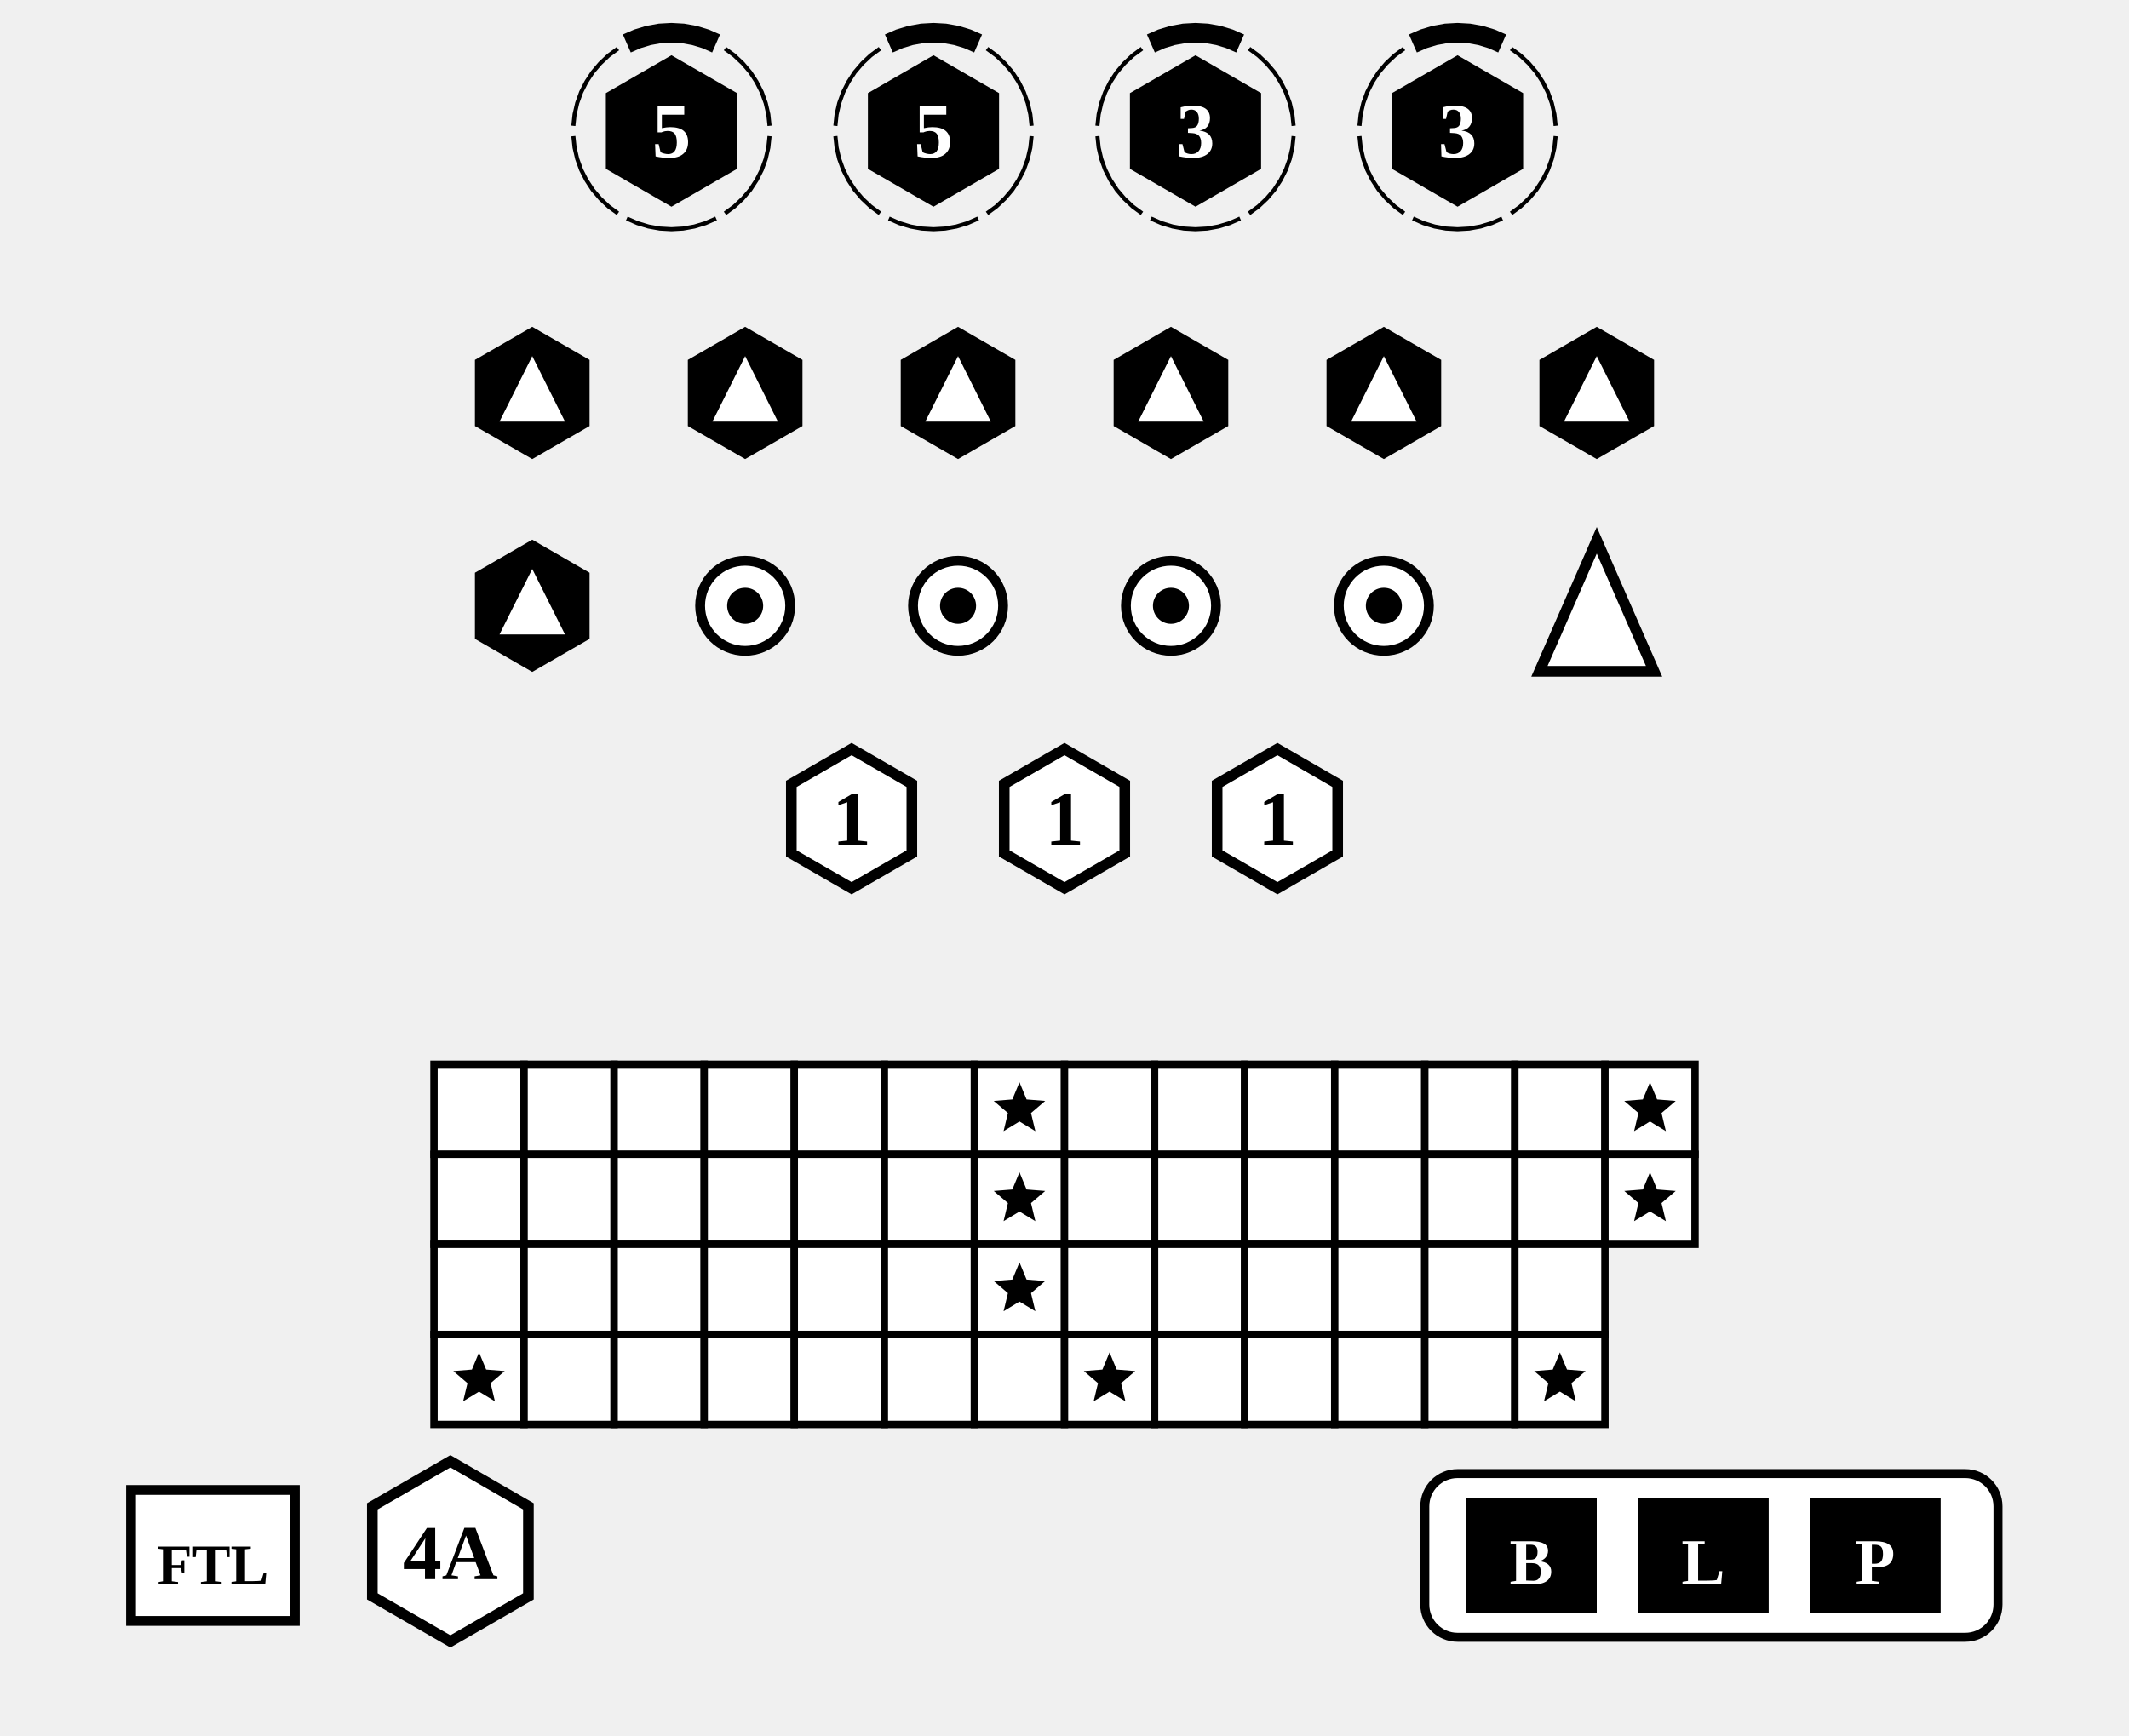
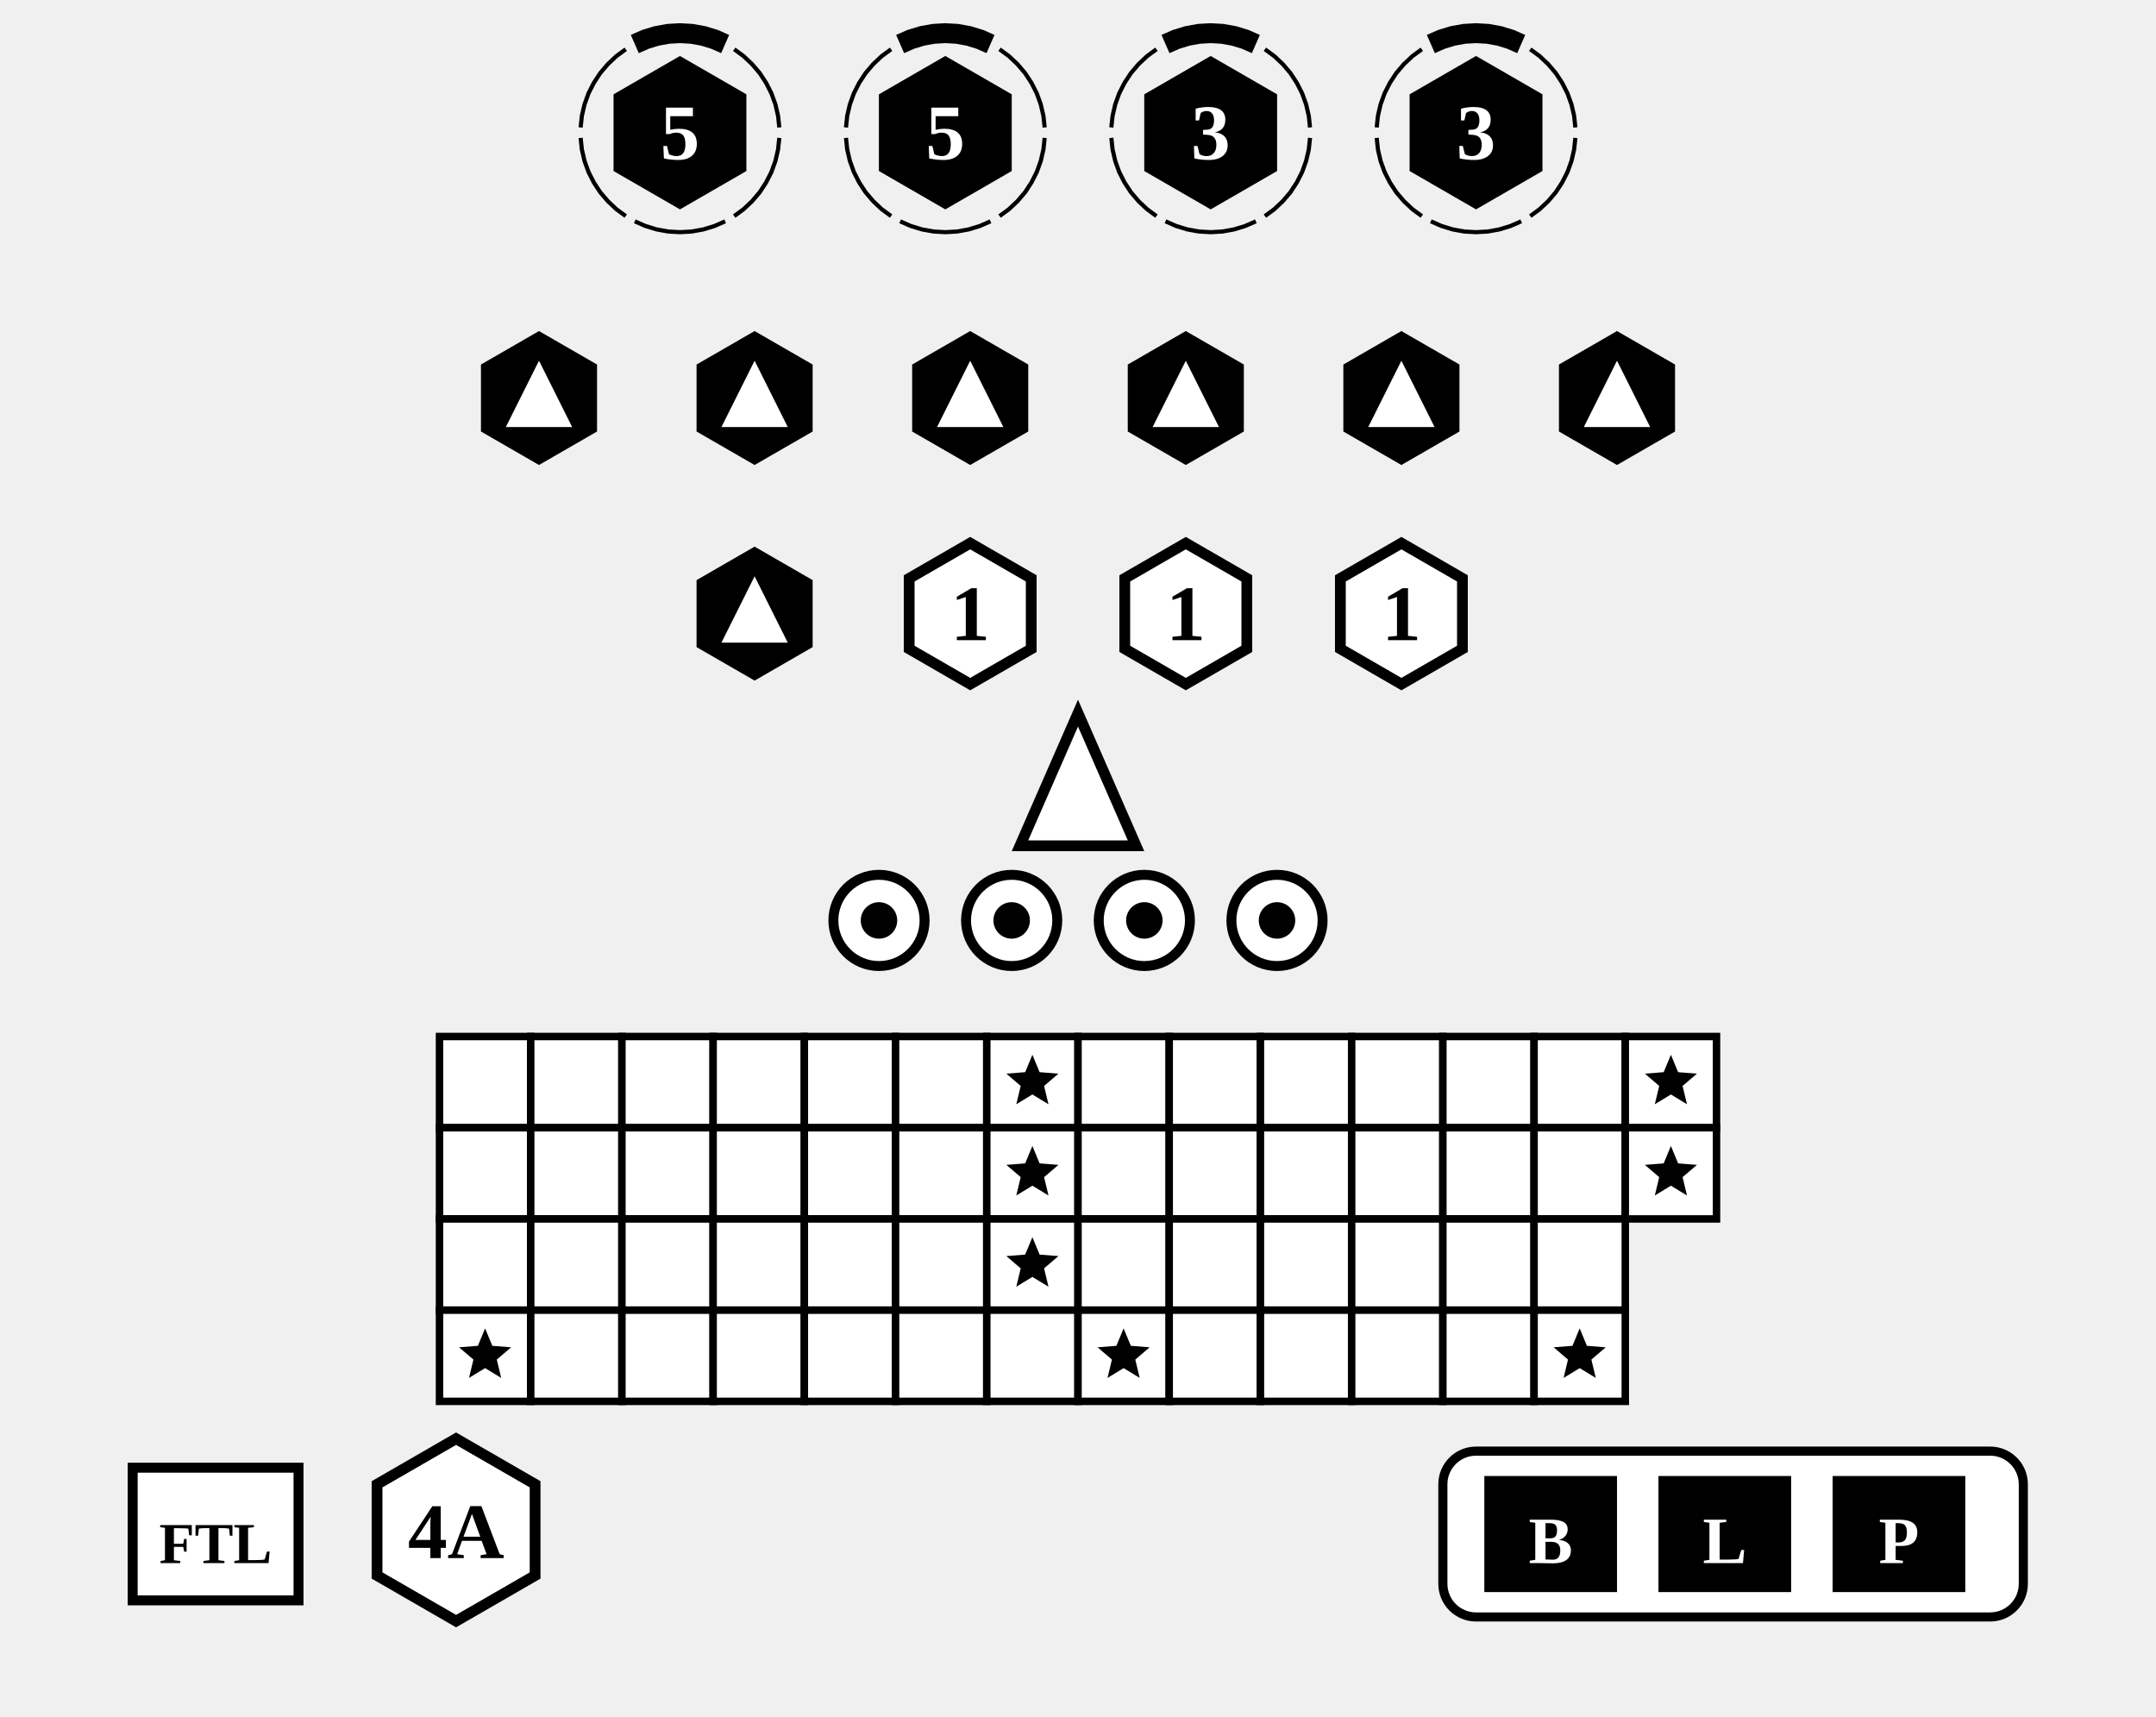
- <svg xmlns="http://www.w3.org/2000/svg" viewBox="0 0 260 212" class="ssd">
+ <svg xmlns="http://www.w3.org/2000/svg" viewBox="0 0 260 207" class="ssd">
  <path d="M82 7.5 L89.36 11.75 L89.36 20.25 L82 24.5 L74.64 20.25 L74.64 11.75 Z" fill="black" stroke="black" stroke-width="1.3" data-ref="system:s1" />
  <text x="82" y="19.2" font-size="9.5" text-anchor="middle" fill="white" font-weight="700" data-ref="system:s1">5</text>
  <path d="M76.55 5.31 L77.85 4.74 L79.2 4.33 L80.59 4.08 L82 4 L83.41 4.08 L84.8 4.33 L86.15 4.74 L87.45 5.31" fill="none" stroke="black" stroke-width="2.4" data-ref="system:s1" />
  <path d="M88.54 5.94 L89.67 6.77 L90.7 7.74 L91.62 8.82 L92.39 10 L93.03 11.26 L93.51 12.59 L93.83 13.97 L93.98 15.37" fill="none" stroke="black" stroke-width="0.5" data-ref="system:s1" />
  <path d="M93.98 16.63 L93.83 18.03 L93.51 19.41 L93.03 20.74 L92.39 22 L91.62 23.18 L90.7 24.26 L89.67 25.23 L88.54 26.06" fill="none" stroke="black" stroke-width="0.5" data-ref="system:s1" />
  <path d="M87.45 26.69 L86.15 27.26 L84.8 27.67 L83.41 27.92 L82 28 L80.59 27.92 L79.2 27.67 L77.85 27.26 L76.55 26.69" fill="none" stroke="black" stroke-width="0.5" data-ref="system:s1" />
  <path d="M75.46 26.06 L74.33 25.23 L73.3 24.26 L72.38 23.18 L71.61 22 L70.97 20.74 L70.49 19.41 L70.17 18.03 L70.02 16.63" fill="none" stroke="black" stroke-width="0.5" data-ref="system:s1" />
  <path d="M70.02 15.37 L70.17 13.97 L70.49 12.59 L70.97 11.26 L71.61 10 L72.38 8.82 L73.3 7.74 L74.33 6.77 L75.46 5.94" fill="none" stroke="black" stroke-width="0.5" data-ref="system:s1" />
  <path d="M114 7.5 L121.36 11.75 L121.36 20.25 L114 24.5 L106.64 20.25 L106.64 11.75 Z" fill="black" stroke="black" stroke-width="1.3" data-ref="system:s2" />
  <text x="114" y="19.2" font-size="9.5" text-anchor="middle" fill="white" font-weight="700" data-ref="system:s2">5</text>
  <path d="M108.55 5.31 L109.85 4.74 L111.2 4.33 L112.59 4.08 L114 4 L115.41 4.08 L116.8 4.33 L118.15 4.74 L119.45 5.31" fill="none" stroke="black" stroke-width="2.4" data-ref="system:s2" />
  <path d="M120.54 5.94 L121.67 6.77 L122.7 7.74 L123.62 8.82 L124.39 10 L125.03 11.26 L125.51 12.59 L125.83 13.97 L125.98 15.37" fill="none" stroke="black" stroke-width="0.5" data-ref="system:s2" />
  <path d="M125.98 16.63 L125.83 18.03 L125.51 19.41 L125.03 20.74 L124.39 22 L123.62 23.18 L122.7 24.26 L121.67 25.23 L120.54 26.06" fill="none" stroke="black" stroke-width="0.5" data-ref="system:s2" />
  <path d="M119.45 26.69 L118.15 27.26 L116.8 27.67 L115.41 27.92 L114 28 L112.59 27.92 L111.2 27.67 L109.85 27.26 L108.55 26.69" fill="none" stroke="black" stroke-width="0.5" data-ref="system:s2" />
  <path d="M107.46 26.06 L106.33 25.23 L105.3 24.26 L104.38 23.18 L103.61 22 L102.97 20.74 L102.49 19.41 L102.17 18.03 L102.02 16.63" fill="none" stroke="black" stroke-width="0.5" data-ref="system:s2" />
  <path d="M102.02 15.37 L102.17 13.97 L102.49 12.59 L102.97 11.26 L103.61 10 L104.38 8.82 L105.3 7.74 L106.33 6.77 L107.46 5.94" fill="none" stroke="black" stroke-width="0.5" data-ref="system:s2" />
  <path d="M146 7.5 L153.36 11.75 L153.36 20.25 L146 24.5 L138.64 20.25 L138.64 11.75 Z" fill="black" stroke="black" stroke-width="1.3" data-ref="system:s3" />
  <text x="146" y="19.2" font-size="9.5" text-anchor="middle" fill="white" font-weight="700" data-ref="system:s3">3</text>
  <path d="M140.55 5.31 L141.85 4.74 L143.2 4.33 L144.59 4.08 L146 4 L147.41 4.08 L148.8 4.33 L150.15 4.74 L151.45 5.31" fill="none" stroke="black" stroke-width="2.4" data-ref="system:s3" />
  <path d="M152.54 5.94 L153.67 6.77 L154.7 7.74 L155.62 8.82 L156.39 10 L157.03 11.26 L157.51 12.59 L157.83 13.97 L157.98 15.37" fill="none" stroke="black" stroke-width="0.5" data-ref="system:s3" />
  <path d="M157.98 16.63 L157.83 18.03 L157.51 19.41 L157.03 20.74 L156.39 22 L155.62 23.18 L154.7 24.26 L153.67 25.23 L152.54 26.06" fill="none" stroke="black" stroke-width="0.5" data-ref="system:s3" />
  <path d="M151.45 26.69 L150.15 27.26 L148.8 27.67 L147.41 27.92 L146 28 L144.59 27.92 L143.2 27.67 L141.85 27.26 L140.55 26.69" fill="none" stroke="black" stroke-width="0.5" data-ref="system:s3" />
  <path d="M139.46 26.06 L138.33 25.23 L137.3 24.26 L136.38 23.18 L135.61 22 L134.97 20.74 L134.49 19.41 L134.17 18.03 L134.02 16.63" fill="none" stroke="black" stroke-width="0.5" data-ref="system:s3" />
  <path d="M134.02 15.37 L134.17 13.97 L134.49 12.59 L134.97 11.26 L135.61 10 L136.38 8.82 L137.3 7.74 L138.33 6.77 L139.46 5.94" fill="none" stroke="black" stroke-width="0.5" data-ref="system:s3" />
  <path d="M178 7.5 L185.36 11.75 L185.36 20.25 L178 24.5 L170.64 20.25 L170.64 11.75 Z" fill="black" stroke="black" stroke-width="1.3" data-ref="system:s4" />
  <text x="178" y="19.2" font-size="9.5" text-anchor="middle" fill="white" font-weight="700" data-ref="system:s4">3</text>
  <path d="M172.55 5.31 L173.85 4.74 L175.2 4.33 L176.59 4.08 L178 4 L179.41 4.08 L180.8 4.33 L182.15 4.74 L183.45 5.31" fill="none" stroke="black" stroke-width="2.4" data-ref="system:s4" />
  <path d="M184.54 5.94 L185.67 6.77 L186.7 7.74 L187.62 8.82 L188.39 10 L189.03 11.26 L189.51 12.59 L189.83 13.97 L189.98 15.37" fill="none" stroke="black" stroke-width="0.5" data-ref="system:s4" />
  <path d="M189.98 16.63 L189.83 18.03 L189.51 19.41 L189.03 20.74 L188.39 22 L187.62 23.18 L186.7 24.26 L185.67 25.23 L184.54 26.06" fill="none" stroke="black" stroke-width="0.5" data-ref="system:s4" />
  <path d="M183.45 26.69 L182.15 27.26 L180.8 27.67 L179.41 27.92 L178 28 L176.59 27.92 L175.2 27.67 L173.85 27.26 L172.55 26.69" fill="none" stroke="black" stroke-width="0.5" data-ref="system:s4" />
  <path d="M171.46 26.06 L170.33 25.23 L169.3 24.26 L168.38 23.18 L167.61 22 L166.97 20.74 L166.49 19.41 L166.17 18.03 L166.02 16.63" fill="none" stroke="black" stroke-width="0.5" data-ref="system:s4" />
  <path d="M166.02 15.37 L166.17 13.97 L166.49 12.59 L166.97 11.26 L167.61 10 L168.38 8.82 L169.3 7.74 L170.33 6.77 L171.46 5.94" fill="none" stroke="black" stroke-width="0.5" data-ref="system:s4" />
  <path d="M65 40.5 L71.5 44.25 L71.5 51.75 L65 55.5 L58.5 51.75 L58.5 44.25 Z" fill="black" stroke="black" stroke-width="1" data-ref="system:s8" />
  <path d="M61 51.5 L65 43.5 L69 51.5 Z" fill="white" stroke="none" stroke-width="0" data-ref="system:s8" />
  <path d="M91 40.5 L97.5 44.25 L97.5 51.75 L91 55.5 L84.5 51.75 L84.5 44.25 Z" fill="black" stroke="black" stroke-width="1" data-ref="system:s9" />
  <path d="M87 51.5 L91 43.5 L95 51.5 Z" fill="white" stroke="none" stroke-width="0" data-ref="system:s9" />
  <path d="M117 40.5 L123.5 44.25 L123.5 51.75 L117 55.5 L110.5 51.75 L110.5 44.25 Z" fill="black" stroke="black" stroke-width="1" data-ref="system:s10" />
  <path d="M113 51.5 L117 43.5 L121 51.5 Z" fill="white" stroke="none" stroke-width="0" data-ref="system:s10" />
  <path d="M143 40.5 L149.5 44.25 L149.5 51.75 L143 55.5 L136.5 51.75 L136.5 44.25 Z" fill="black" stroke="black" stroke-width="1" data-ref="system:s11" />
  <path d="M139 51.5 L143 43.5 L147 51.5 Z" fill="white" stroke="none" stroke-width="0" data-ref="system:s11" />
  <path d="M169 40.5 L175.5 44.25 L175.5 51.75 L169 55.5 L162.5 51.75 L162.5 44.25 Z" fill="black" stroke="black" stroke-width="1" data-ref="system:s12" />
  <path d="M165 51.5 L169 43.5 L173 51.5 Z" fill="white" stroke="none" stroke-width="0" data-ref="system:s12" />
  <path d="M195 40.5 L201.5 44.25 L201.5 51.75 L195 55.5 L188.5 51.75 L188.5 44.25 Z" fill="black" stroke="black" stroke-width="1" data-ref="system:s13" />
  <path d="M191 51.5 L195 43.5 L199 51.5 Z" fill="white" stroke="none" stroke-width="0" data-ref="system:s13" />
-   <path d="M65 66.5 L71.5 70.25 L71.5 77.75 L65 81.5 L58.5 77.75 L58.5 70.25 Z" fill="black" stroke="black" stroke-width="1" data-ref="system:s14" />
-   <path d="M61 77.5 L65 69.5 L69 77.5 Z" fill="white" stroke="none" stroke-width="0" data-ref="system:s14" />
-   <circle cx="91" cy="74" r="5.5" fill="white" stroke="black" stroke-width="1.2" data-ref="system:s15" />
-   <circle cx="91" cy="74" r="2.2" fill="black" stroke="none" stroke-width="0" data-ref="system:s15" />
-   <circle cx="117" cy="74" r="5.5" fill="white" stroke="black" stroke-width="1.2" data-ref="system:s16" />
-   <circle cx="117" cy="74" r="2.2" fill="black" stroke="none" stroke-width="0" data-ref="system:s16" />
-   <circle cx="143" cy="74" r="5.5" fill="white" stroke="black" stroke-width="1.2" data-ref="system:s17" />
-   <circle cx="143" cy="74" r="2.2" fill="black" stroke="none" stroke-width="0" data-ref="system:s17" />
-   <circle cx="169" cy="74" r="5.5" fill="white" stroke="black" stroke-width="1.2" data-ref="system:s18" />
-   <circle cx="169" cy="74" r="2.2" fill="black" stroke="none" stroke-width="0" data-ref="system:s18" />
-   <path d="M188 82 L195 66 L202 82 Z" fill="white" stroke="black" stroke-width="1.3" data-ref="system:s19" />
-   <path d="M104 91.5 L111.36 95.75 L111.36 104.25 L104 108.5 L96.64 104.25 L96.64 95.75 Z" fill="white" stroke="black" stroke-width="1.3" data-ref="system:s5" />
-   <text x="104" y="103.2" font-size="9.5" text-anchor="middle" fill="black" font-weight="700" data-ref="system:s5">1</text>
-   <path d="M130 91.5 L137.36 95.75 L137.36 104.25 L130 108.5 L122.64 104.25 L122.64 95.75 Z" fill="white" stroke="black" stroke-width="1.3" data-ref="system:s6" />
-   <text x="130" y="103.2" font-size="9.5" text-anchor="middle" fill="black" font-weight="700" data-ref="system:s6">1</text>
-   <path d="M156 91.5 L163.36 95.75 L163.36 104.25 L156 108.5 L148.64 104.25 L148.64 95.75 Z" fill="white" stroke="black" stroke-width="1.3" data-ref="system:s7" />
-   <text x="156" y="103.2" font-size="9.5" text-anchor="middle" fill="black" font-weight="700" data-ref="system:s7">1</text>
-   <rect x="53" y="130" width="11" height="11" fill="white" stroke="black" stroke-width="0.9" data-ref="hull:1" />
-   <rect x="64" y="130" width="11" height="11" fill="white" stroke="black" stroke-width="0.9" data-ref="hull:2" />
-   <rect x="75" y="130" width="11" height="11" fill="white" stroke="black" stroke-width="0.9" data-ref="hull:3" />
-   <rect x="86" y="130" width="11" height="11" fill="white" stroke="black" stroke-width="0.9" data-ref="hull:4" />
-   <rect x="97" y="130" width="11" height="11" fill="white" stroke="black" stroke-width="0.9" data-ref="hull:5" />
-   <rect x="108" y="130" width="11" height="11" fill="white" stroke="black" stroke-width="0.9" data-ref="hull:6" />
-   <rect x="119" y="130" width="11" height="11" fill="white" stroke="black" stroke-width="0.9" data-ref="hull:7" />
-   <path d="M124.5 132.2L125.37 134.3L127.64 134.48L125.91 135.96L126.44 138.17L124.5 136.99L122.56 138.17L123.09 135.96L121.36 134.48L123.63 134.3Z" fill="black" stroke="none" stroke-width="0" />
-   <rect x="130" y="130" width="11" height="11" fill="white" stroke="black" stroke-width="0.9" data-ref="hull:8" />
-   <rect x="141" y="130" width="11" height="11" fill="white" stroke="black" stroke-width="0.9" data-ref="hull:9" />
-   <rect x="152" y="130" width="11" height="11" fill="white" stroke="black" stroke-width="0.9" data-ref="hull:10" />
-   <rect x="163" y="130" width="11" height="11" fill="white" stroke="black" stroke-width="0.9" data-ref="hull:11" />
-   <rect x="174" y="130" width="11" height="11" fill="white" stroke="black" stroke-width="0.9" data-ref="hull:12" />
-   <rect x="185" y="130" width="11" height="11" fill="white" stroke="black" stroke-width="0.9" data-ref="hull:13" />
-   <rect x="196" y="130" width="11" height="11" fill="white" stroke="black" stroke-width="0.9" data-ref="hull:14" />
-   <path d="M201.5 132.2L202.37 134.3L204.64 134.48L202.91 135.96L203.44 138.17L201.5 136.99L199.56 138.17L200.09 135.96L198.36 134.48L200.63 134.3Z" fill="black" stroke="none" stroke-width="0" />
-   <rect x="53" y="141" width="11" height="11" fill="white" stroke="black" stroke-width="0.9" data-ref="hull:15" />
-   <rect x="64" y="141" width="11" height="11" fill="white" stroke="black" stroke-width="0.9" data-ref="hull:16" />
-   <rect x="75" y="141" width="11" height="11" fill="white" stroke="black" stroke-width="0.9" data-ref="hull:17" />
-   <rect x="86" y="141" width="11" height="11" fill="white" stroke="black" stroke-width="0.9" data-ref="hull:18" />
-   <rect x="97" y="141" width="11" height="11" fill="white" stroke="black" stroke-width="0.9" data-ref="hull:19" />
-   <rect x="108" y="141" width="11" height="11" fill="white" stroke="black" stroke-width="0.9" data-ref="hull:20" />
-   <rect x="119" y="141" width="11" height="11" fill="white" stroke="black" stroke-width="0.9" data-ref="hull:21" />
-   <path d="M124.5 143.2L125.37 145.3L127.64 145.48L125.91 146.96L126.44 149.17L124.5 147.99L122.56 149.17L123.09 146.96L121.36 145.48L123.63 145.3Z" fill="black" stroke="none" stroke-width="0" />
-   <rect x="130" y="141" width="11" height="11" fill="white" stroke="black" stroke-width="0.9" data-ref="hull:22" />
-   <rect x="141" y="141" width="11" height="11" fill="white" stroke="black" stroke-width="0.9" data-ref="hull:23" />
-   <rect x="152" y="141" width="11" height="11" fill="white" stroke="black" stroke-width="0.9" data-ref="hull:24" />
-   <rect x="163" y="141" width="11" height="11" fill="white" stroke="black" stroke-width="0.9" data-ref="hull:25" />
-   <rect x="174" y="141" width="11" height="11" fill="white" stroke="black" stroke-width="0.9" data-ref="hull:26" />
-   <rect x="185" y="141" width="11" height="11" fill="white" stroke="black" stroke-width="0.9" data-ref="hull:27" />
-   <rect x="196" y="141" width="11" height="11" fill="white" stroke="black" stroke-width="0.9" data-ref="hull:28" />
-   <path d="M201.5 143.2L202.37 145.3L204.64 145.48L202.91 146.96L203.44 149.17L201.5 147.99L199.56 149.17L200.09 146.96L198.36 145.48L200.63 145.3Z" fill="black" stroke="none" stroke-width="0" />
-   <rect x="53" y="152" width="11" height="11" fill="white" stroke="black" stroke-width="0.9" data-ref="hull:29" />
-   <rect x="64" y="152" width="11" height="11" fill="white" stroke="black" stroke-width="0.9" data-ref="hull:30" />
-   <rect x="75" y="152" width="11" height="11" fill="white" stroke="black" stroke-width="0.9" data-ref="hull:31" />
-   <rect x="86" y="152" width="11" height="11" fill="white" stroke="black" stroke-width="0.9" data-ref="hull:32" />
-   <rect x="97" y="152" width="11" height="11" fill="white" stroke="black" stroke-width="0.9" data-ref="hull:33" />
-   <rect x="108" y="152" width="11" height="11" fill="white" stroke="black" stroke-width="0.9" data-ref="hull:34" />
-   <rect x="119" y="152" width="11" height="11" fill="white" stroke="black" stroke-width="0.9" data-ref="hull:35" />
-   <path d="M124.5 154.2L125.37 156.3L127.64 156.48L125.91 157.96L126.44 160.17L124.5 158.99L122.56 160.17L123.09 157.96L121.36 156.48L123.63 156.3Z" fill="black" stroke="none" stroke-width="0" />
-   <rect x="130" y="152" width="11" height="11" fill="white" stroke="black" stroke-width="0.9" data-ref="hull:36" />
-   <rect x="141" y="152" width="11" height="11" fill="white" stroke="black" stroke-width="0.9" data-ref="hull:37" />
-   <rect x="152" y="152" width="11" height="11" fill="white" stroke="black" stroke-width="0.9" data-ref="hull:38" />
-   <rect x="163" y="152" width="11" height="11" fill="white" stroke="black" stroke-width="0.9" data-ref="hull:39" />
-   <rect x="174" y="152" width="11" height="11" fill="white" stroke="black" stroke-width="0.9" data-ref="hull:40" />
-   <rect x="185" y="152" width="11" height="11" fill="white" stroke="black" stroke-width="0.9" data-ref="hull:41" />
-   <rect x="53" y="163" width="11" height="11" fill="white" stroke="black" stroke-width="0.9" data-ref="hull:42" />
-   <path d="M58.5 165.2L59.37 167.3L61.64 167.48L59.91 168.96L60.44 171.17L58.5 169.99L56.56 171.17L57.09 168.96L55.36 167.48L57.63 167.3Z" fill="black" stroke="none" stroke-width="0" />
-   <rect x="64" y="163" width="11" height="11" fill="white" stroke="black" stroke-width="0.9" data-ref="hull:43" />
-   <rect x="75" y="163" width="11" height="11" fill="white" stroke="black" stroke-width="0.9" data-ref="hull:44" />
-   <rect x="86" y="163" width="11" height="11" fill="white" stroke="black" stroke-width="0.9" data-ref="hull:45" />
-   <rect x="97" y="163" width="11" height="11" fill="white" stroke="black" stroke-width="0.9" data-ref="hull:46" />
-   <rect x="108" y="163" width="11" height="11" fill="white" stroke="black" stroke-width="0.9" data-ref="hull:47" />
-   <rect x="119" y="163" width="11" height="11" fill="white" stroke="black" stroke-width="0.9" data-ref="hull:48" />
-   <rect x="130" y="163" width="11" height="11" fill="white" stroke="black" stroke-width="0.9" data-ref="hull:49" />
-   <path d="M135.5 165.2L136.37 167.3L138.64 167.48L136.91 168.96L137.44 171.17L135.5 169.99L133.56 171.17L134.09 168.96L132.36 167.48L134.63 167.3Z" fill="black" stroke="none" stroke-width="0" />
-   <rect x="141" y="163" width="11" height="11" fill="white" stroke="black" stroke-width="0.9" data-ref="hull:50" />
-   <rect x="152" y="163" width="11" height="11" fill="white" stroke="black" stroke-width="0.9" data-ref="hull:51" />
-   <rect x="163" y="163" width="11" height="11" fill="white" stroke="black" stroke-width="0.9" data-ref="hull:52" />
-   <rect x="174" y="163" width="11" height="11" fill="white" stroke="black" stroke-width="0.9" data-ref="hull:53" />
-   <rect x="185" y="163" width="11" height="11" fill="white" stroke="black" stroke-width="0.9" data-ref="hull:54" />
-   <path d="M190.5 165.2L191.37 167.3L193.64 167.48L191.91 168.96L192.44 171.17L190.5 169.99L188.56 171.17L189.09 168.96L187.36 167.48L189.63 167.3Z" fill="black" stroke="none" stroke-width="0" />
-   <rect x="16" y="182" width="20" height="16" fill="white" stroke="black" stroke-width="1.2" />
-   <text x="26" y="193.5" font-size="7" text-anchor="middle" fill="black" font-weight="700">FTL</text>
-   <path d="M55 178.5 L64.53 184 L64.53 195 L55 200.5 L45.47 195 L45.47 184 Z" fill="white" stroke="black" stroke-width="1.3" />
-   <text x="55" y="192.9" font-size="9.5" text-anchor="middle" fill="black" font-weight="700">4A</text>
-   <rect x="174" y="180" width="70" height="20" rx="4" fill="white" stroke="black" stroke-width="1.1" />
-   <rect x="179" y="183" width="16" height="14" fill="black" stroke="none" stroke-width="0" />
-   <text x="187" y="193.5" font-size="8" text-anchor="middle" fill="white" font-weight="700">B</text>
-   <rect x="200" y="183" width="16" height="14" fill="black" stroke="none" stroke-width="0" />
-   <text x="208" y="193.5" font-size="8" text-anchor="middle" fill="white" font-weight="700">L</text>
-   <rect x="221" y="183" width="16" height="14" fill="black" stroke="none" stroke-width="0" />
-   <text x="229" y="193.5" font-size="8" text-anchor="middle" fill="white" font-weight="700">P</text>
+   <path d="M91 66.5 L97.5 70.25 L97.5 77.75 L91 81.5 L84.5 77.75 L84.5 70.25 Z" fill="black" stroke="black" stroke-width="1" data-ref="system:s14" />
+   <path d="M87 77.5 L91 69.5 L95 77.5 Z" fill="white" stroke="none" stroke-width="0" data-ref="system:s14" />
+   <path d="M117 65.5 L124.36 69.75 L124.36 78.25 L117 82.5 L109.64 78.25 L109.64 69.75 Z" fill="white" stroke="black" stroke-width="1.3" data-ref="system:s5" />
+   <text x="117" y="77.2" font-size="9.5" text-anchor="middle" fill="black" font-weight="700" data-ref="system:s5">1</text>
+   <path d="M143 65.5 L150.36 69.75 L150.36 78.25 L143 82.5 L135.64 78.25 L135.64 69.75 Z" fill="white" stroke="black" stroke-width="1.3" data-ref="system:s6" />
+   <text x="143" y="77.2" font-size="9.5" text-anchor="middle" fill="black" font-weight="700" data-ref="system:s6">1</text>
+   <path d="M169 65.5 L176.36 69.75 L176.36 78.25 L169 82.5 L161.64 78.25 L161.64 69.75 Z" fill="white" stroke="black" stroke-width="1.3" data-ref="system:s7" />
+   <text x="169" y="77.2" font-size="9.5" text-anchor="middle" fill="black" font-weight="700" data-ref="system:s7">1</text>
+   <path d="M123 102 L130 86 L137 102 Z" fill="white" stroke="black" stroke-width="1.3" data-ref="system:s19" />
+   <circle cx="106" cy="111" r="5.5" fill="white" stroke="black" stroke-width="1.2" data-ref="system:s15" />
+   <circle cx="106" cy="111" r="2.2" fill="black" stroke="none" stroke-width="0" data-ref="system:s15" />
+   <circle cx="122" cy="111" r="5.5" fill="white" stroke="black" stroke-width="1.2" data-ref="system:s16" />
+   <circle cx="122" cy="111" r="2.2" fill="black" stroke="none" stroke-width="0" data-ref="system:s16" />
+   <circle cx="138" cy="111" r="5.5" fill="white" stroke="black" stroke-width="1.2" data-ref="system:s17" />
+   <circle cx="138" cy="111" r="2.2" fill="black" stroke="none" stroke-width="0" data-ref="system:s17" />
+   <circle cx="154" cy="111" r="5.5" fill="white" stroke="black" stroke-width="1.2" data-ref="system:s18" />
+   <circle cx="154" cy="111" r="2.2" fill="black" stroke="none" stroke-width="0" data-ref="system:s18" />
+   <rect x="53" y="125" width="11" height="11" fill="white" stroke="black" stroke-width="0.9" data-ref="hull:1" />
+   <rect x="64" y="125" width="11" height="11" fill="white" stroke="black" stroke-width="0.9" data-ref="hull:2" />
+   <rect x="75" y="125" width="11" height="11" fill="white" stroke="black" stroke-width="0.9" data-ref="hull:3" />
+   <rect x="86" y="125" width="11" height="11" fill="white" stroke="black" stroke-width="0.9" data-ref="hull:4" />
+   <rect x="97" y="125" width="11" height="11" fill="white" stroke="black" stroke-width="0.9" data-ref="hull:5" />
+   <rect x="108" y="125" width="11" height="11" fill="white" stroke="black" stroke-width="0.9" data-ref="hull:6" />
+   <rect x="119" y="125" width="11" height="11" fill="white" stroke="black" stroke-width="0.9" data-ref="hull:7" />
+   <path d="M124.5 127.2L125.37 129.3L127.64 129.48L125.91 130.96L126.44 133.17L124.5 131.99L122.56 133.17L123.09 130.96L121.36 129.48L123.63 129.3Z" fill="black" stroke="none" stroke-width="0" />
+   <rect x="130" y="125" width="11" height="11" fill="white" stroke="black" stroke-width="0.9" data-ref="hull:8" />
+   <rect x="141" y="125" width="11" height="11" fill="white" stroke="black" stroke-width="0.9" data-ref="hull:9" />
+   <rect x="152" y="125" width="11" height="11" fill="white" stroke="black" stroke-width="0.9" data-ref="hull:10" />
+   <rect x="163" y="125" width="11" height="11" fill="white" stroke="black" stroke-width="0.9" data-ref="hull:11" />
+   <rect x="174" y="125" width="11" height="11" fill="white" stroke="black" stroke-width="0.9" data-ref="hull:12" />
+   <rect x="185" y="125" width="11" height="11" fill="white" stroke="black" stroke-width="0.9" data-ref="hull:13" />
+   <rect x="196" y="125" width="11" height="11" fill="white" stroke="black" stroke-width="0.9" data-ref="hull:14" />
+   <path d="M201.5 127.2L202.37 129.3L204.64 129.48L202.91 130.96L203.44 133.17L201.5 131.99L199.56 133.17L200.09 130.96L198.36 129.48L200.63 129.3Z" fill="black" stroke="none" stroke-width="0" />
+   <rect x="53" y="136" width="11" height="11" fill="white" stroke="black" stroke-width="0.9" data-ref="hull:15" />
+   <rect x="64" y="136" width="11" height="11" fill="white" stroke="black" stroke-width="0.9" data-ref="hull:16" />
+   <rect x="75" y="136" width="11" height="11" fill="white" stroke="black" stroke-width="0.9" data-ref="hull:17" />
+   <rect x="86" y="136" width="11" height="11" fill="white" stroke="black" stroke-width="0.9" data-ref="hull:18" />
+   <rect x="97" y="136" width="11" height="11" fill="white" stroke="black" stroke-width="0.9" data-ref="hull:19" />
+   <rect x="108" y="136" width="11" height="11" fill="white" stroke="black" stroke-width="0.9" data-ref="hull:20" />
+   <rect x="119" y="136" width="11" height="11" fill="white" stroke="black" stroke-width="0.9" data-ref="hull:21" />
+   <path d="M124.5 138.2L125.37 140.3L127.64 140.48L125.91 141.96L126.44 144.17L124.5 142.99L122.56 144.17L123.09 141.96L121.36 140.48L123.63 140.3Z" fill="black" stroke="none" stroke-width="0" />
+   <rect x="130" y="136" width="11" height="11" fill="white" stroke="black" stroke-width="0.9" data-ref="hull:22" />
+   <rect x="141" y="136" width="11" height="11" fill="white" stroke="black" stroke-width="0.9" data-ref="hull:23" />
+   <rect x="152" y="136" width="11" height="11" fill="white" stroke="black" stroke-width="0.9" data-ref="hull:24" />
+   <rect x="163" y="136" width="11" height="11" fill="white" stroke="black" stroke-width="0.9" data-ref="hull:25" />
+   <rect x="174" y="136" width="11" height="11" fill="white" stroke="black" stroke-width="0.9" data-ref="hull:26" />
+   <rect x="185" y="136" width="11" height="11" fill="white" stroke="black" stroke-width="0.9" data-ref="hull:27" />
+   <rect x="196" y="136" width="11" height="11" fill="white" stroke="black" stroke-width="0.9" data-ref="hull:28" />
+   <path d="M201.5 138.2L202.37 140.3L204.64 140.48L202.91 141.96L203.44 144.17L201.5 142.99L199.56 144.17L200.09 141.96L198.36 140.48L200.63 140.3Z" fill="black" stroke="none" stroke-width="0" />
+   <rect x="53" y="147" width="11" height="11" fill="white" stroke="black" stroke-width="0.9" data-ref="hull:29" />
+   <rect x="64" y="147" width="11" height="11" fill="white" stroke="black" stroke-width="0.9" data-ref="hull:30" />
+   <rect x="75" y="147" width="11" height="11" fill="white" stroke="black" stroke-width="0.9" data-ref="hull:31" />
+   <rect x="86" y="147" width="11" height="11" fill="white" stroke="black" stroke-width="0.9" data-ref="hull:32" />
+   <rect x="97" y="147" width="11" height="11" fill="white" stroke="black" stroke-width="0.9" data-ref="hull:33" />
+   <rect x="108" y="147" width="11" height="11" fill="white" stroke="black" stroke-width="0.9" data-ref="hull:34" />
+   <rect x="119" y="147" width="11" height="11" fill="white" stroke="black" stroke-width="0.9" data-ref="hull:35" />
+   <path d="M124.5 149.2L125.37 151.3L127.64 151.48L125.91 152.96L126.44 155.17L124.5 153.99L122.56 155.17L123.09 152.96L121.36 151.48L123.63 151.3Z" fill="black" stroke="none" stroke-width="0" />
+   <rect x="130" y="147" width="11" height="11" fill="white" stroke="black" stroke-width="0.9" data-ref="hull:36" />
+   <rect x="141" y="147" width="11" height="11" fill="white" stroke="black" stroke-width="0.9" data-ref="hull:37" />
+   <rect x="152" y="147" width="11" height="11" fill="white" stroke="black" stroke-width="0.9" data-ref="hull:38" />
+   <rect x="163" y="147" width="11" height="11" fill="white" stroke="black" stroke-width="0.9" data-ref="hull:39" />
+   <rect x="174" y="147" width="11" height="11" fill="white" stroke="black" stroke-width="0.9" data-ref="hull:40" />
+   <rect x="185" y="147" width="11" height="11" fill="white" stroke="black" stroke-width="0.9" data-ref="hull:41" />
+   <rect x="53" y="158" width="11" height="11" fill="white" stroke="black" stroke-width="0.9" data-ref="hull:42" />
+   <path d="M58.5 160.2L59.37 162.3L61.64 162.48L59.91 163.96L60.44 166.17L58.5 164.99L56.56 166.17L57.09 163.96L55.36 162.48L57.63 162.3Z" fill="black" stroke="none" stroke-width="0" />
+   <rect x="64" y="158" width="11" height="11" fill="white" stroke="black" stroke-width="0.9" data-ref="hull:43" />
+   <rect x="75" y="158" width="11" height="11" fill="white" stroke="black" stroke-width="0.9" data-ref="hull:44" />
+   <rect x="86" y="158" width="11" height="11" fill="white" stroke="black" stroke-width="0.9" data-ref="hull:45" />
+   <rect x="97" y="158" width="11" height="11" fill="white" stroke="black" stroke-width="0.9" data-ref="hull:46" />
+   <rect x="108" y="158" width="11" height="11" fill="white" stroke="black" stroke-width="0.9" data-ref="hull:47" />
+   <rect x="119" y="158" width="11" height="11" fill="white" stroke="black" stroke-width="0.9" data-ref="hull:48" />
+   <rect x="130" y="158" width="11" height="11" fill="white" stroke="black" stroke-width="0.9" data-ref="hull:49" />
+   <path d="M135.5 160.2L136.37 162.3L138.64 162.48L136.91 163.96L137.44 166.17L135.5 164.99L133.56 166.17L134.09 163.96L132.36 162.48L134.63 162.3Z" fill="black" stroke="none" stroke-width="0" />
+   <rect x="141" y="158" width="11" height="11" fill="white" stroke="black" stroke-width="0.9" data-ref="hull:50" />
+   <rect x="152" y="158" width="11" height="11" fill="white" stroke="black" stroke-width="0.9" data-ref="hull:51" />
+   <rect x="163" y="158" width="11" height="11" fill="white" stroke="black" stroke-width="0.9" data-ref="hull:52" />
+   <rect x="174" y="158" width="11" height="11" fill="white" stroke="black" stroke-width="0.9" data-ref="hull:53" />
+   <rect x="185" y="158" width="11" height="11" fill="white" stroke="black" stroke-width="0.9" data-ref="hull:54" />
+   <path d="M190.5 160.2L191.37 162.3L193.64 162.48L191.91 163.96L192.44 166.17L190.5 164.99L188.56 166.17L189.09 163.96L187.36 162.48L189.63 162.3Z" fill="black" stroke="none" stroke-width="0" />
+   <rect x="16" y="177" width="20" height="16" fill="white" stroke="black" stroke-width="1.2" />
+   <text x="26" y="188.5" font-size="7" text-anchor="middle" fill="black" font-weight="700">FTL</text>
+   <path d="M55 173.5 L64.53 179 L64.53 190 L55 195.5 L45.47 190 L45.47 179 Z" fill="white" stroke="black" stroke-width="1.3" />
+   <text x="55" y="187.9" font-size="9.5" text-anchor="middle" fill="black" font-weight="700">4A</text>
+   <rect x="174" y="175" width="70" height="20" rx="4" fill="white" stroke="black" stroke-width="1.1" />
+   <rect x="179" y="178" width="16" height="14" fill="black" stroke="none" stroke-width="0" />
+   <text x="187" y="188.5" font-size="8" text-anchor="middle" fill="white" font-weight="700">B</text>
+   <rect x="200" y="178" width="16" height="14" fill="black" stroke="none" stroke-width="0" />
+   <text x="208" y="188.5" font-size="8" text-anchor="middle" fill="white" font-weight="700">L</text>
+   <rect x="221" y="178" width="16" height="14" fill="black" stroke="none" stroke-width="0" />
+   <text x="229" y="188.5" font-size="8" text-anchor="middle" fill="white" font-weight="700">P</text>
</svg>
